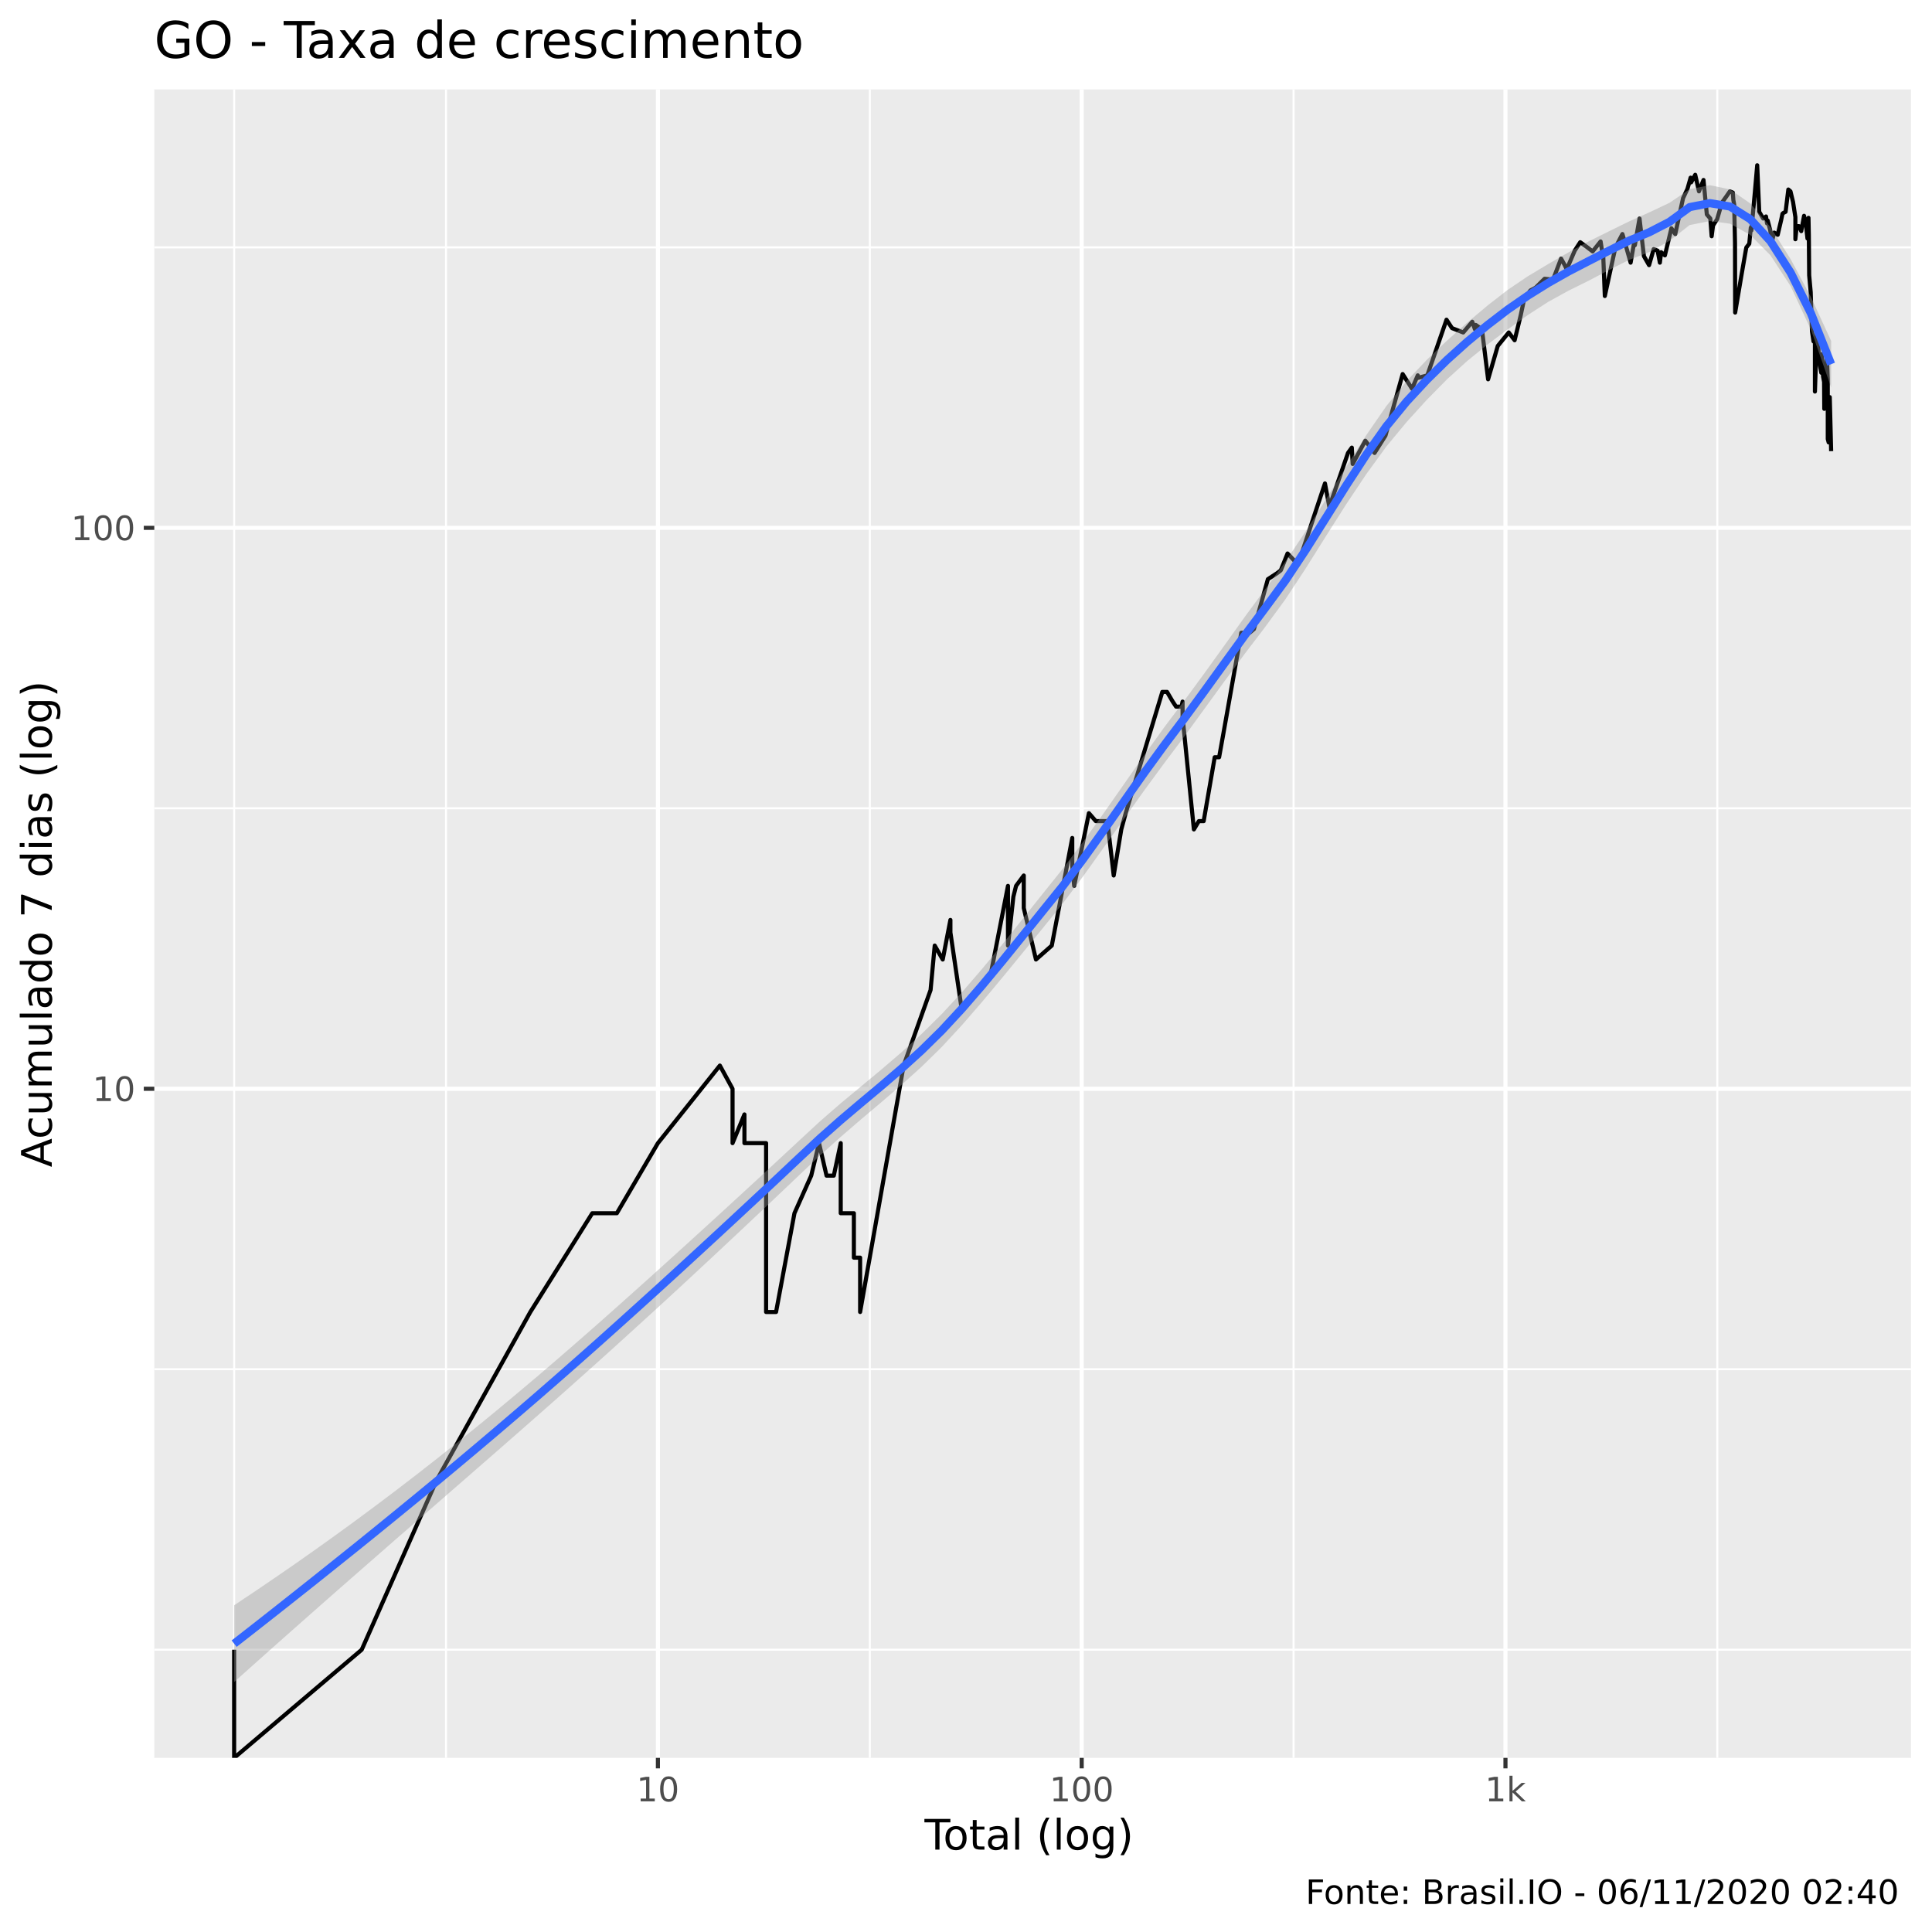
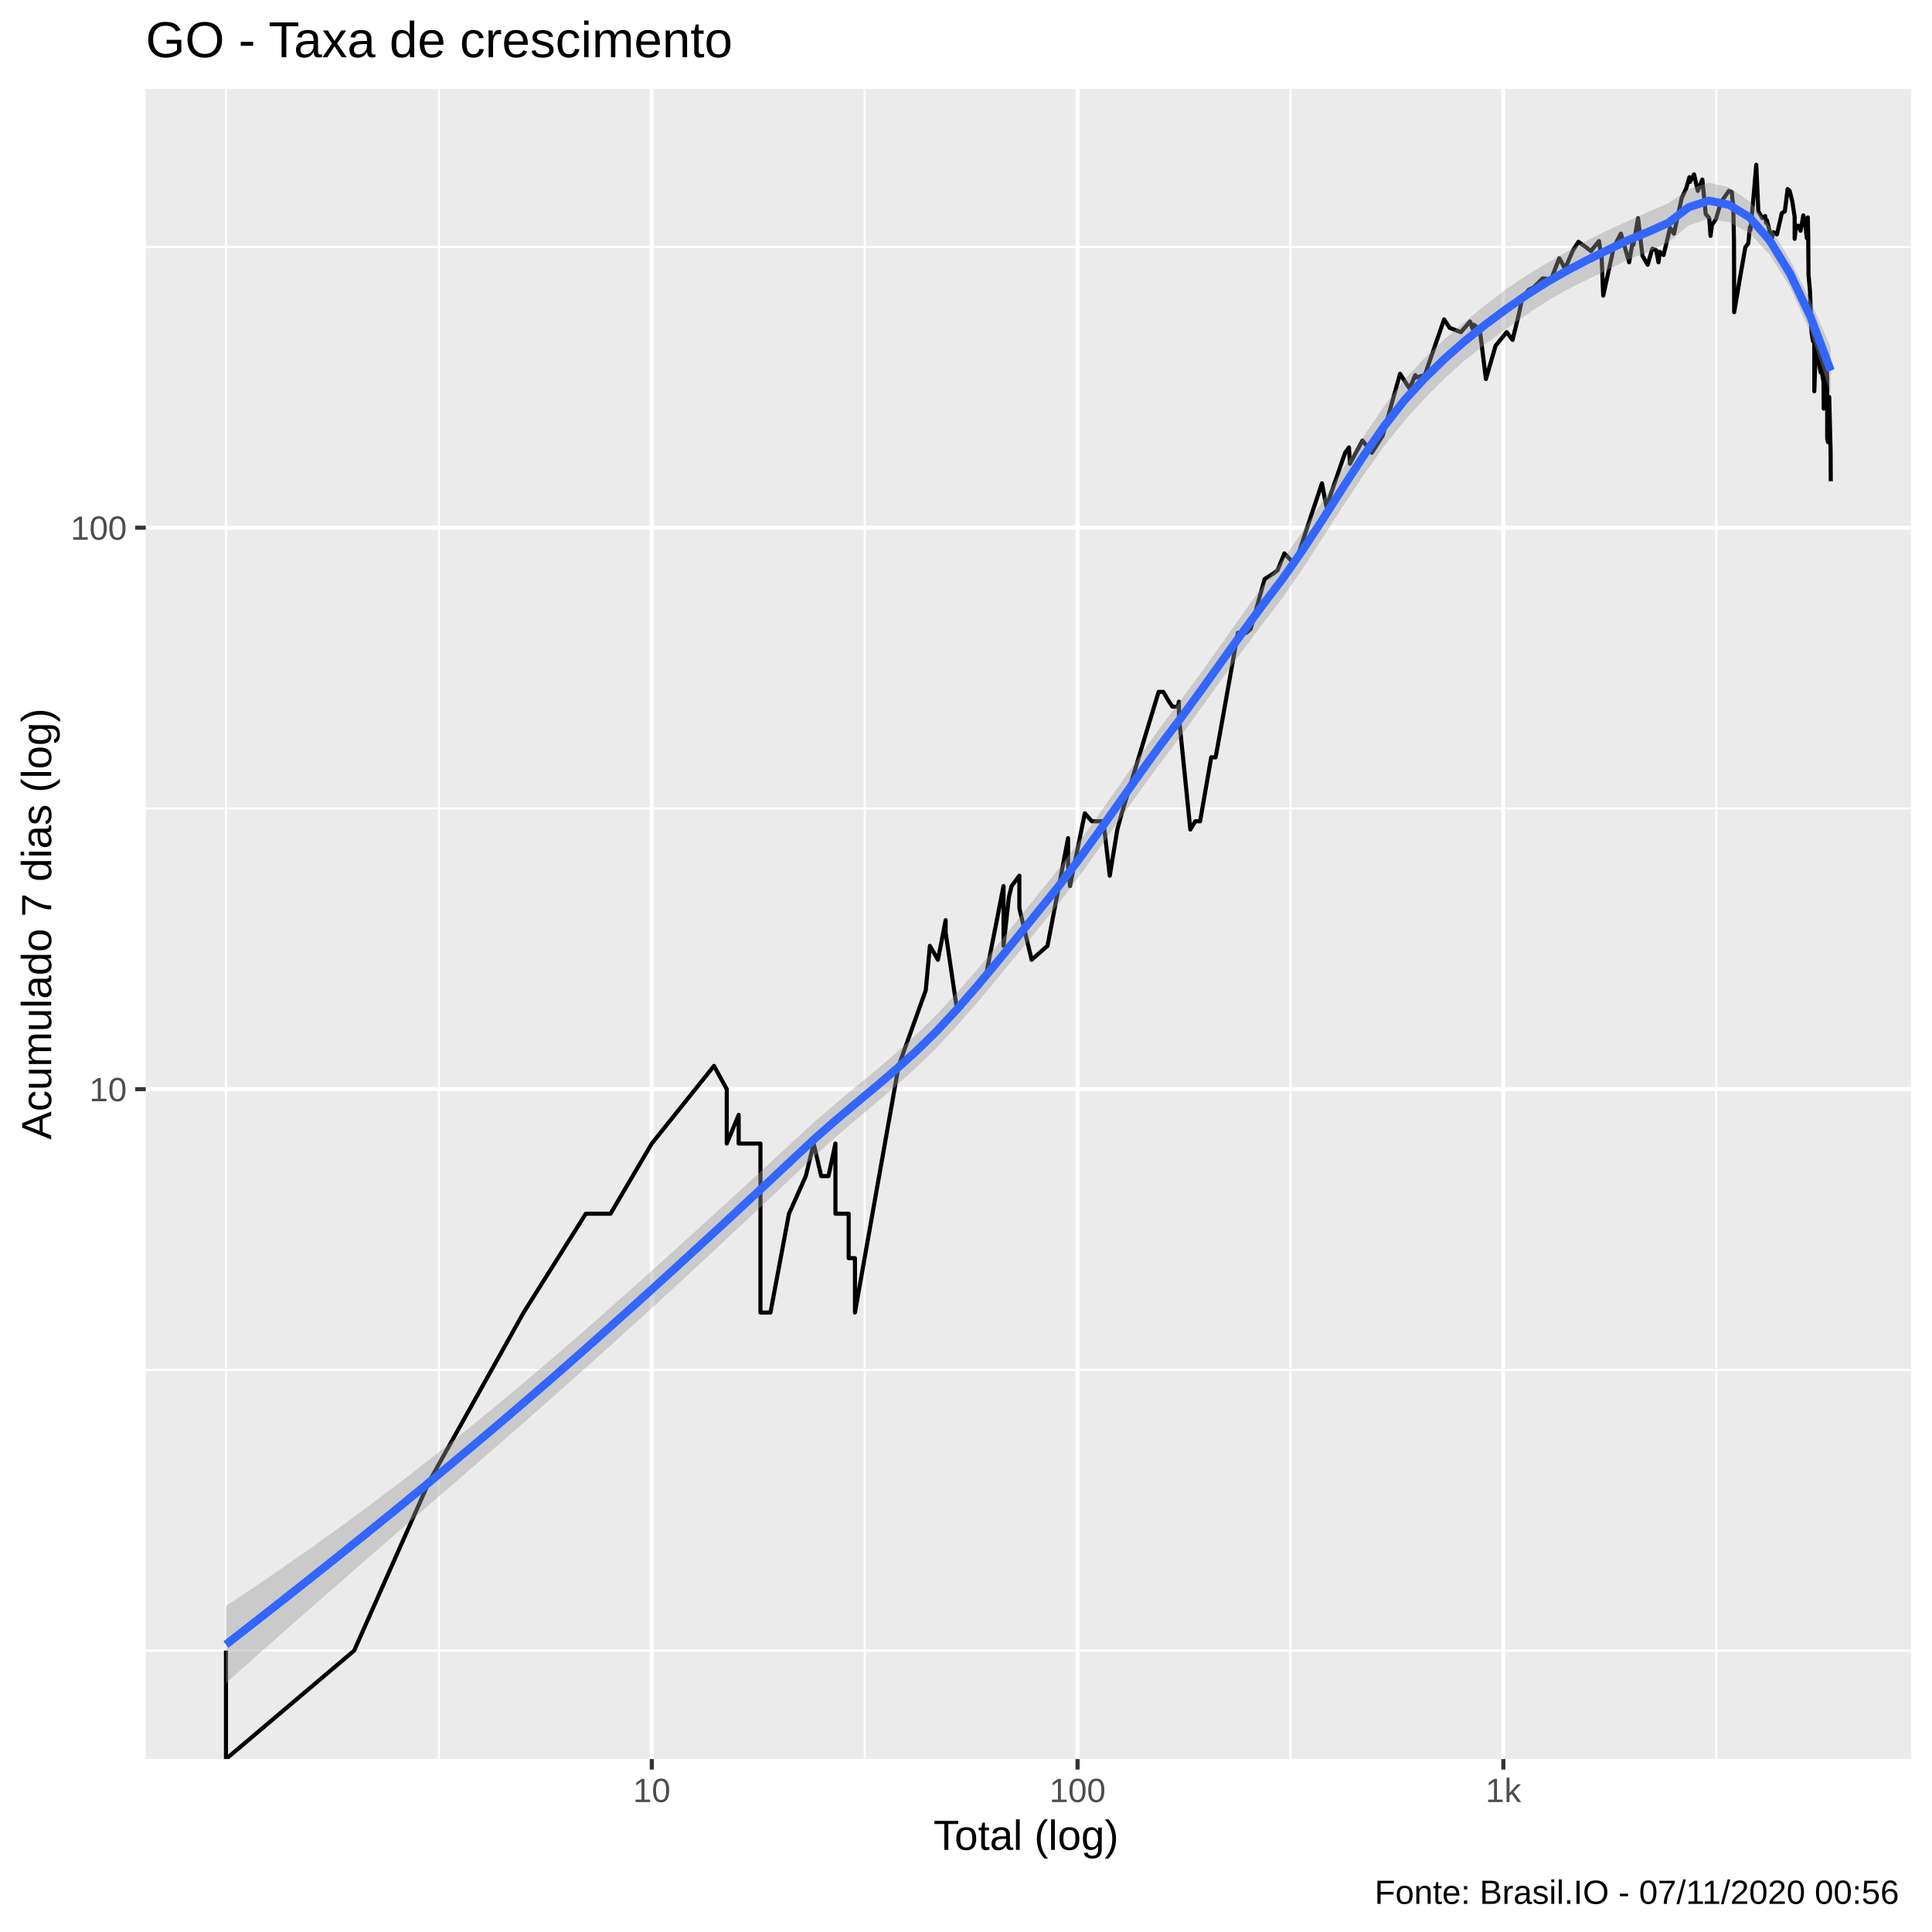
<svg xmlns="http://www.w3.org/2000/svg" viewBox="0 0 504.00 504.00">
  <defs>
    <style type="text/css">
    line, polyline, polygon, path, rect, circle {
      fill: none;
      stroke: #000000;
      stroke-linecap: round;
      stroke-linejoin: round;
      stroke-miterlimit: 10.00;
    }
  </style>
  </defs>
  <rect width="100%" height="100%" style="stroke: none; fill: #FFFFFF;" />
-   <rect x="0" y="0.00" width="504.00" height="504.00" style="stroke-width: 1.07; stroke: #FFFFFF; fill: #FFFFFF;" />
+   <rect x="-0" y="0.00" width="504.00" height="504.00" style="stroke-width: 1.07; stroke: #FFFFFF; fill: #FFFFFF;" />
  <defs>
-     <clipPath id="cpNDAuMjV8NDk4LjUyfDQ1OC41N3wyMy4zMw==">
-       <rect x="40.25" y="23.33" width="458.27" height="435.24" />
+     <clipPath id="cpMzguMDJ8NDk4LjUyfDQ1OC44OHwyMy4xOQ==">
+       <rect x="38.02" y="23.19" width="460.50" height="435.69" />
    </clipPath>
  </defs>
-   <rect x="40.25" y="23.33" width="458.27" height="435.24" style="stroke-width: 1.07; stroke: none; fill: #EBEBEB;" clip-path="url(#cpNDAuMjV8NDk4LjUyfDQ1OC41N3wyMy4zMw==)" />
-   <polyline points="40.25,430.36 498.52,430.36 " style="stroke-width: 0.53; stroke: #FFFFFF; stroke-linecap: butt;" clip-path="url(#cpNDAuMjV8NDk4LjUyfDQ1OC41N3wyMy4zMw==)" />
-   <polyline points="40.25,357.19 498.52,357.19 " style="stroke-width: 0.53; stroke: #FFFFFF; stroke-linecap: butt;" clip-path="url(#cpNDAuMjV8NDk4LjUyfDQ1OC41N3wyMy4zMw==)" />
-   <polyline points="40.25,210.86 498.52,210.86 " style="stroke-width: 0.53; stroke: #FFFFFF; stroke-linecap: butt;" clip-path="url(#cpNDAuMjV8NDk4LjUyfDQ1OC41N3wyMy4zMw==)" />
-   <polyline points="40.25,64.53 498.52,64.53 " style="stroke-width: 0.53; stroke: #FFFFFF; stroke-linecap: butt;" clip-path="url(#cpNDAuMjV8NDk4LjUyfDQ1OC41N3wyMy4zMw==)" />
-   <polyline points="61.08,458.57 61.08,23.33 " style="stroke-width: 0.53; stroke: #FFFFFF; stroke-linecap: butt;" clip-path="url(#cpNDAuMjV8NDk4LjUyfDQ1OC41N3wyMy4zMw==)" />
-   <polyline points="116.36,458.57 116.36,23.33 " style="stroke-width: 0.53; stroke: #FFFFFF; stroke-linecap: butt;" clip-path="url(#cpNDAuMjV8NDk4LjUyfDQ1OC41N3wyMy4zMw==)" />
-   <polyline points="226.91,458.57 226.91,23.33 " style="stroke-width: 0.53; stroke: #FFFFFF; stroke-linecap: butt;" clip-path="url(#cpNDAuMjV8NDk4LjUyfDQ1OC41N3wyMy4zMw==)" />
-   <polyline points="337.45,458.57 337.45,23.33 " style="stroke-width: 0.53; stroke: #FFFFFF; stroke-linecap: butt;" clip-path="url(#cpNDAuMjV8NDk4LjUyfDQ1OC41N3wyMy4zMw==)" />
-   <polyline points="448.00,458.57 448.00,23.33 " style="stroke-width: 0.53; stroke: #FFFFFF; stroke-linecap: butt;" clip-path="url(#cpNDAuMjV8NDk4LjUyfDQ1OC41N3wyMy4zMw==)" />
-   <polyline points="40.25,284.03 498.52,284.03 " style="stroke-width: 1.07; stroke: #FFFFFF; stroke-linecap: butt;" clip-path="url(#cpNDAuMjV8NDk4LjUyfDQ1OC41N3wyMy4zMw==)" />
-   <polyline points="40.25,137.70 498.52,137.70 " style="stroke-width: 1.07; stroke: #FFFFFF; stroke-linecap: butt;" clip-path="url(#cpNDAuMjV8NDk4LjUyfDQ1OC41N3wyMy4zMw==)" />
-   <polyline points="171.63,458.57 171.63,23.33 " style="stroke-width: 1.07; stroke: #FFFFFF; stroke-linecap: butt;" clip-path="url(#cpNDAuMjV8NDk4LjUyfDQ1OC41N3wyMy4zMw==)" />
-   <polyline points="282.18,458.57 282.18,23.33 " style="stroke-width: 1.07; stroke: #FFFFFF; stroke-linecap: butt;" clip-path="url(#cpNDAuMjV8NDk4LjUyfDQ1OC41N3wyMy4zMw==)" />
-   <polyline points="392.73,458.57 392.73,23.33 " style="stroke-width: 1.07; stroke: #FFFFFF; stroke-linecap: butt;" clip-path="url(#cpNDAuMjV8NDk4LjUyfDQ1OC41N3wyMy4zMw==)" />
-   <polyline points="61.08,430.36 61.08,430.36 61.08,430.36 61.08,430.36 61.08,430.36 61.08,430.36 61.08,430.36 61.08,458.57 94.36,430.36 94.36,430.36 113.83,386.31 138.35,342.26 138.35,342.26 154.51,316.49 154.51,316.49 160.92,316.49 171.63,298.21 187.79,277.97 191.10,284.03 191.10,284.03 191.10,298.21 194.20,290.72 194.20,298.21 199.85,298.21 199.85,342.26 202.45,342.26 202.45,342.26 207.25,316.49 211.62,306.69 213.66,298.21 215.62,306.69 215.62,306.69 217.51,306.69 219.32,298.21 219.32,316.49 222.75,316.49 222.75,328.08 224.38,328.08 224.38,328.08 224.38,342.26 235.73,277.97 242.76,258.26 243.84,246.67 245.93,250.31 245.93,250.31 247.93,239.98 247.93,243.24 250.78,262.64 258.45,254.16 262.95,231.10 262.95,246.67 264.36,233.92 265.06,231.10 267.07,228.39 267.07,236.88 270.25,250.31 274.38,246.67 279.72,218.60 279.72,223.30 279.72,225.80 280.22,231.10 284.06,212.13 285.87,214.21 288.89,214.21 290.53,228.39 292.51,216.37 292.51,216.37 293.66,212.13 303.22,180.49 304.44,180.49 305.93,183.03 306.80,184.34 308.22,184.34 308.50,183.03 308.50,187.05 311.45,216.37 312.74,214.21 314.00,214.21 316.88,197.54 318.03,197.54 319.15,191.33 323.81,165.07 325.98,165.07 327.12,164.10 330.75,151.09 333.13,149.54 334.12,148.78 335.88,144.39 338.62,147.28 343.01,134.00 345.64,126.11 346.78,132.22 351.65,118.16 352.65,116.77 352.87,121.03 356.17,114.97 358.58,118.16 361.42,113.65 365.91,97.58 368.36,101.41 369.85,97.92 369.85,98.60 372.34,97.92 377.35,83.40 378.79,85.60 381.71,86.73 384.07,83.94 384.76,85.88 384.98,84.77 386.59,85.88 388.20,98.95 390.72,90.25 393.58,86.73 395.12,88.76 396.69,82.33 397.56,78.21 399.23,75.77 400.59,75.05 402.94,72.72 405.14,72.95 407.24,67.46 408.19,69.17 408.71,70.26 410.80,65.39 412.23,63.19 413.89,64.38 415.47,65.59 417.55,62.99 417.95,65.59 418.23,66.62 418.65,77.22 421.40,64.58 423.24,61.06 424.15,64.18 425.38,68.52 426.41,62.60 426.48,63.98 427.70,57.01 428.85,66.83 430.19,69.17 431.40,64.98 432.42,65.39 433.01,68.52 433.34,65.80 434.32,66.62 436.02,59.56 437.02,61.06 439.06,51.70 440.20,49.28 441.03,46.35 441.17,47.57 442.23,45.60 443.21,49.92 444.39,46.95 445.26,55.94 446.17,57.01 446.52,61.63 446.88,58.82 447.95,57.18 449.20,52.86 450.38,51.21 451.27,49.92 452.04,50.24 452.18,52.19 452.40,53.36 452.61,63.38 452.65,81.54 454.29,71.81 455.55,64.58 456.33,63.58 456.73,59.37 456.88,60.12 457.78,50.24 458.40,43.11 458.93,55.25 459.96,57.01 460.70,56.47 460.96,58.27 461.14,57.54 461.81,60.12 462.19,63.19 462.83,60.68 463.75,61.25 464.66,57.36 464.99,55.77 465.17,55.59 465.81,55.25 466.52,49.44 467.08,49.92 467.75,52.69 468.36,56.65 468.36,62.41 468.70,59.00 469.29,59.00 469.89,60.30 470.62,56.30 471.12,58.63 471.51,62.21 471.78,56.83 471.87,61.44 471.96,71.81 472.36,76.25 472.69,86.45 473.09,89.05 473.46,89.35 473.46,98.60 473.46,102.14 473.98,86.73 474.27,89.35 474.49,93.02 474.81,95.58 475.12,97.24 475.15,95.91 475.25,92.39 475.59,98.26 475.85,99.64 475.90,106.65 476.56,92.08 476.73,96.91 476.75,97.58 476.81,98.95 476.81,114.53 477.04,115.41 477.33,103.60 477.69,117.69 " style="stroke-width: 1.07; stroke-linecap: butt;" clip-path="url(#cpNDAuMjV8NDk4LjUyfDQ1OC41N3wyMy4zMw==)" />
-   <polygon points="61.08,418.77 66.36,415.24 71.63,411.66 76.91,408.02 82.18,404.31 87.45,400.54 92.73,396.70 98.00,392.79 103.27,388.82 108.55,384.77 113.82,380.65 119.09,376.47 124.37,372.21 129.64,367.89 134.91,363.49 140.19,359.04 145.46,354.52 150.73,349.94 156.01,345.31 161.28,340.63 166.55,335.92 171.83,331.17 177.10,326.40 182.37,321.61 187.65,316.79 192.92,311.95 198.20,307.09 203.47,302.20 208.74,297.30 214.02,292.42 219.29,287.84 224.56,283.46 229.84,279.08 235.11,274.56 240.38,269.76 245.66,264.55 250.93,258.86 256.20,252.76 261.48,246.35 266.75,239.76 272.02,233.14 277.30,226.56 282.57,219.58 287.84,212.24 293.12,204.70 298.39,197.14 303.67,189.79 308.94,182.78 314.21,175.61 319.49,168.26 324.76,160.87 330.03,153.71 335.31,146.53 340.58,138.66 345.85,130.33 351.13,121.84 356.40,113.55 361.67,105.91 366.95,99.41 372.22,93.86 377.49,88.84 382.77,84.15 388.04,79.71 393.31,75.62 398.59,72.05 403.86,68.89 409.13,65.86 414.41,62.97 419.68,60.37 424.96,57.77 430.23,55.41 435.50,52.92 440.78,49.35 446.05,48.31 451.32,49.41 456.60,53.08 461.87,59.26 467.14,67.64 472.42,77.50 477.69,88.94 477.69,101.07 472.42,86.01 467.14,74.68 461.87,66.61 456.60,61.30 451.32,58.36 446.05,57.66 440.78,58.71 435.50,62.84 430.23,65.77 424.96,67.80 419.68,70.47 414.41,73.24 409.13,75.85 403.86,78.76 398.59,82.16 393.31,85.93 388.04,89.88 382.77,94.15 377.49,98.94 372.22,104.29 366.95,110.09 361.67,116.47 356.40,123.72 351.13,131.63 345.85,139.95 340.58,148.34 335.31,156.36 330.03,163.58 324.76,170.50 319.49,177.63 314.21,184.90 308.94,192.14 303.67,199.15 298.39,206.35 293.12,213.75 287.84,221.22 282.57,228.58 277.30,235.61 272.02,242.14 266.75,248.60 261.48,255.03 256.20,261.35 250.93,267.44 245.66,273.14 240.38,278.31 235.11,283.07 229.84,287.60 224.56,292.06 219.29,296.60 214.02,301.33 208.74,306.32 203.47,311.33 198.20,316.32 192.92,321.29 187.65,326.23 182.37,331.15 177.10,336.04 171.83,340.89 166.55,345.71 161.28,350.50 156.01,355.26 150.73,359.98 145.46,364.67 140.19,369.32 134.91,373.96 129.64,378.57 124.37,383.17 119.09,387.77 113.82,392.36 108.55,396.95 103.27,401.54 98.00,406.15 92.73,410.76 87.45,415.39 82.18,420.03 76.91,424.69 71.63,429.37 66.36,434.07 61.08,438.79 " style="stroke-width: 0.00; stroke: none; fill: #999999; fill-opacity: 0.40;" clip-path="url(#cpNDAuMjV8NDk4LjUyfDQ1OC41N3wyMy4zMw==)" />
-   <polyline points="61.08,418.77 66.36,415.24 71.63,411.66 76.91,408.02 82.18,404.31 87.45,400.54 92.73,396.70 98.00,392.79 103.27,388.82 108.55,384.77 113.82,380.65 119.09,376.47 124.37,372.21 129.64,367.89 134.91,363.49 140.19,359.04 145.46,354.52 150.73,349.94 156.01,345.31 161.28,340.63 166.55,335.92 171.83,331.17 177.10,326.40 182.37,321.61 187.65,316.79 192.92,311.95 198.20,307.09 203.47,302.20 208.74,297.30 214.02,292.42 219.29,287.84 224.56,283.46 229.84,279.08 235.11,274.56 240.38,269.76 245.66,264.55 250.93,258.86 256.20,252.76 261.48,246.35 266.75,239.76 272.02,233.14 277.30,226.56 282.57,219.58 287.84,212.24 293.12,204.70 298.39,197.14 303.67,189.79 308.94,182.78 314.21,175.61 319.49,168.26 324.76,160.87 330.03,153.71 335.31,146.53 340.58,138.66 345.85,130.33 351.13,121.84 356.40,113.55 361.67,105.91 366.95,99.41 372.22,93.86 377.49,88.84 382.77,84.15 388.04,79.71 393.31,75.62 398.59,72.05 403.86,68.89 409.13,65.86 414.41,62.97 419.68,60.37 424.96,57.77 430.23,55.41 435.50,52.92 440.78,49.35 446.05,48.31 451.32,49.41 456.60,53.08 461.87,59.26 467.14,67.64 472.42,77.50 477.69,88.94 " style="stroke-width: 2.13; stroke: none;" clip-path="url(#cpNDAuMjV8NDk4LjUyfDQ1OC41N3wyMy4zMw==)" />
-   <polyline points="477.69,101.07 472.42,86.01 467.14,74.68 461.87,66.61 456.60,61.30 451.32,58.36 446.05,57.66 440.78,58.71 435.50,62.84 430.23,65.77 424.96,67.80 419.68,70.47 414.41,73.24 409.13,75.85 403.86,78.76 398.59,82.16 393.31,85.93 388.04,89.88 382.77,94.15 377.49,98.94 372.22,104.29 366.95,110.09 361.67,116.47 356.40,123.72 351.13,131.63 345.85,139.95 340.58,148.34 335.31,156.36 330.03,163.58 324.76,170.50 319.49,177.63 314.21,184.90 308.94,192.14 303.67,199.15 298.39,206.35 293.12,213.75 287.84,221.22 282.57,228.58 277.30,235.61 272.02,242.14 266.75,248.60 261.48,255.03 256.20,261.35 250.93,267.44 245.66,273.14 240.38,278.31 235.11,283.07 229.84,287.60 224.56,292.06 219.29,296.60 214.02,301.33 208.74,306.32 203.47,311.33 198.20,316.32 192.92,321.29 187.65,326.23 182.37,331.15 177.10,336.04 171.83,340.89 166.55,345.71 161.28,350.50 156.01,355.26 150.73,359.98 145.46,364.67 140.19,369.32 134.91,373.96 129.64,378.57 124.37,383.17 119.09,387.77 113.82,392.36 108.55,396.95 103.27,401.54 98.00,406.15 92.73,410.76 87.45,415.39 82.18,420.03 76.91,424.69 71.63,429.37 66.36,434.07 61.08,438.79 " style="stroke-width: 2.13; stroke: none;" clip-path="url(#cpNDAuMjV8NDk4LjUyfDQ1OC41N3wyMy4zMw==)" />
-   <polyline points="61.08,428.78 66.36,424.66 71.63,420.52 76.91,416.35 82.18,412.17 87.45,407.96 92.73,403.73 98.00,399.47 103.27,395.18 108.55,390.86 113.82,386.51 119.09,382.12 124.37,377.69 129.64,373.23 134.91,368.73 140.19,364.18 145.46,359.59 150.73,354.96 156.01,350.28 161.28,345.56 166.55,340.81 171.83,336.03 177.10,331.22 182.37,326.38 187.65,321.51 192.92,316.62 198.20,311.70 203.47,306.77 208.74,301.81 214.02,296.88 219.29,292.22 224.56,287.76 229.84,283.34 235.11,278.82 240.38,274.03 245.66,268.84 250.93,263.15 256.20,257.06 261.48,250.69 266.75,244.18 272.02,237.64 277.30,231.09 282.57,224.08 287.84,216.73 293.12,209.22 298.39,201.74 303.67,194.47 308.94,187.46 314.21,180.26 319.49,172.95 324.76,165.69 330.03,158.64 335.31,151.45 340.58,143.50 345.85,135.14 351.13,126.73 356.40,118.63 361.67,111.19 366.95,104.75 372.22,99.07 377.49,93.89 382.77,89.15 388.04,84.80 393.31,80.77 398.59,77.11 403.86,73.83 409.13,70.85 414.41,68.11 419.68,65.42 424.96,62.79 430.23,60.59 435.50,57.88 440.78,54.03 446.05,52.99 451.32,53.88 456.60,57.19 461.87,62.93 467.14,71.16 472.42,81.75 477.69,95.00 " style="stroke-width: 2.13; stroke: #3366FF; stroke-linecap: butt;" clip-path="url(#cpNDAuMjV8NDk4LjUyfDQ1OC41N3wyMy4zMw==)" />
+   <rect x="38.02" y="23.19" width="460.50" height="435.69" style="stroke-width: 1.07; stroke: none; fill: #EBEBEB;" clip-path="url(#cpMzguMDJ8NDk4LjUyfDQ1OC44OHwyMy4xOQ==)" />
+   <polyline points="38.02,430.59 498.52,430.59 " style="stroke-width: 0.53; stroke: #FFFFFF; stroke-linecap: butt;" clip-path="url(#cpMzguMDJ8NDk4LjUyfDQ1OC44OHwyMy4xOQ==)" />
+   <polyline points="38.02,357.36 498.52,357.36 " style="stroke-width: 0.53; stroke: #FFFFFF; stroke-linecap: butt;" clip-path="url(#cpMzguMDJ8NDk4LjUyfDQ1OC44OHwyMy4xOQ==)" />
+   <polyline points="38.02,210.90 498.52,210.90 " style="stroke-width: 0.53; stroke: #FFFFFF; stroke-linecap: butt;" clip-path="url(#cpMzguMDJ8NDk4LjUyfDQ1OC44OHwyMy4xOQ==)" />
+   <polyline points="38.02,64.43 498.52,64.43 " style="stroke-width: 0.53; stroke: #FFFFFF; stroke-linecap: butt;" clip-path="url(#cpMzguMDJ8NDk4LjUyfDQ1OC44OHwyMy4xOQ==)" />
+   <polyline points="58.95,458.88 58.95,23.19 " style="stroke-width: 0.53; stroke: #FFFFFF; stroke-linecap: butt;" clip-path="url(#cpMzguMDJ8NDk4LjUyfDQ1OC44OHwyMy4xOQ==)" />
+   <polyline points="114.49,458.88 114.49,23.19 " style="stroke-width: 0.53; stroke: #FFFFFF; stroke-linecap: butt;" clip-path="url(#cpMzguMDJ8NDk4LjUyfDQ1OC44OHwyMy4xOQ==)" />
+   <polyline points="225.57,458.88 225.57,23.19 " style="stroke-width: 0.53; stroke: #FFFFFF; stroke-linecap: butt;" clip-path="url(#cpMzguMDJ8NDk4LjUyfDQ1OC44OHwyMy4xOQ==)" />
+   <polyline points="336.64,458.88 336.64,23.19 " style="stroke-width: 0.53; stroke: #FFFFFF; stroke-linecap: butt;" clip-path="url(#cpMzguMDJ8NDk4LjUyfDQ1OC44OHwyMy4xOQ==)" />
+   <polyline points="447.72,458.88 447.72,23.19 " style="stroke-width: 0.53; stroke: #FFFFFF; stroke-linecap: butt;" clip-path="url(#cpMzguMDJ8NDk4LjUyfDQ1OC44OHwyMy4xOQ==)" />
+   <polyline points="38.02,284.13 498.52,284.13 " style="stroke-width: 1.07; stroke: #FFFFFF; stroke-linecap: butt;" clip-path="url(#cpMzguMDJ8NDk4LjUyfDQ1OC44OHwyMy4xOQ==)" />
+   <polyline points="38.02,137.66 498.52,137.66 " style="stroke-width: 1.07; stroke: #FFFFFF; stroke-linecap: butt;" clip-path="url(#cpMzguMDJ8NDk4LjUyfDQ1OC44OHwyMy4xOQ==)" />
+   <polyline points="170.03,458.88 170.03,23.19 " style="stroke-width: 1.07; stroke: #FFFFFF; stroke-linecap: butt;" clip-path="url(#cpMzguMDJ8NDk4LjUyfDQ1OC44OHwyMy4xOQ==)" />
+   <polyline points="281.10,458.88 281.10,23.19 " style="stroke-width: 1.07; stroke: #FFFFFF; stroke-linecap: butt;" clip-path="url(#cpMzguMDJ8NDk4LjUyfDQ1OC44OHwyMy4xOQ==)" />
+   <polyline points="392.18,458.88 392.18,23.19 " style="stroke-width: 1.07; stroke: #FFFFFF; stroke-linecap: butt;" clip-path="url(#cpMzguMDJ8NDk4LjUyfDQ1OC44OHwyMy4xOQ==)" />
+   <polyline points="58.95,430.59 58.95,430.59 58.95,430.59 58.95,430.59 58.95,430.59 58.95,430.59 58.95,430.59 58.95,458.88 92.39,430.59 92.39,430.59 111.95,386.50 136.59,342.41 136.59,342.41 152.82,316.62 152.82,316.62 159.26,316.62 170.03,298.32 186.26,278.06 189.59,284.13 189.59,284.13 189.59,298.32 192.70,290.83 192.70,298.32 198.38,298.32 198.38,342.41 200.99,342.41 200.99,342.41 205.82,316.62 210.21,306.81 212.26,298.32 214.23,306.81 214.23,306.81 216.12,306.81 217.94,298.32 217.94,316.62 221.39,316.62 221.39,328.22 223.03,328.22 223.03,328.22 223.03,342.41 234.43,278.06 241.50,258.34 242.58,246.74 244.68,250.38 244.68,250.38 246.69,240.04 246.69,243.30 249.56,262.73 257.26,254.23 261.79,231.15 261.79,246.74 263.20,233.98 263.90,231.15 265.92,228.44 265.92,236.93 269.12,250.38 273.26,246.74 278.63,218.64 278.63,223.35 278.63,225.84 279.13,231.15 283.00,212.16 284.82,214.25 287.85,214.25 289.50,228.44 291.48,216.40 291.48,216.40 292.63,212.16 302.25,180.49 303.47,180.49 304.97,183.04 305.84,184.35 307.27,184.35 307.55,183.04 307.55,187.06 310.52,216.40 311.81,214.25 313.07,214.25 315.97,197.56 317.12,197.56 318.25,191.35 322.93,165.07 325.11,165.07 326.26,164.09 329.90,151.07 332.30,149.52 333.29,148.75 335.06,144.37 337.81,147.26 342.22,133.96 344.86,126.07 346.01,132.18 350.90,118.11 351.91,116.72 352.14,120.98 355.45,114.91 357.87,118.11 360.73,113.59 365.23,97.51 367.70,101.35 369.20,97.85 369.20,98.53 371.69,97.85 376.73,83.32 378.17,85.52 381.11,86.65 383.48,83.86 384.17,85.80 384.40,84.68 386.01,85.80 387.63,98.88 390.16,90.17 393.04,86.65 394.58,88.68 396.16,82.24 397.04,78.12 398.71,75.67 400.08,74.96 402.44,72.63 404.65,72.86 406.76,67.36 407.72,69.07 408.24,70.16 410.34,65.29 411.77,63.08 413.44,64.28 415.03,65.49 417.12,62.89 417.52,65.49 417.80,66.52 418.23,77.13 420.99,64.48 422.84,60.95 423.75,64.08 424.99,68.42 426.02,62.50 426.10,63.88 427.32,56.90 428.47,66.73 429.82,69.07 431.04,64.88 432.06,65.29 432.65,68.42 432.98,65.70 433.97,66.52 435.68,59.45 436.69,60.95 438.73,51.59 439.88,49.17 440.71,46.23 440.86,47.45 441.92,45.48 442.90,49.80 444.09,46.84 444.97,55.83 445.88,56.90 446.23,61.53 446.59,58.71 447.67,57.08 448.92,52.75 450.11,51.10 451.00,49.80 451.78,50.12 451.92,52.08 452.14,53.25 452.35,63.28 452.39,81.45 454.04,71.72 455.31,64.48 456.08,63.48 456.49,59.26 456.64,60.01 457.55,50.12 458.16,42.99 458.70,55.14 459.74,56.90 460.48,56.36 460.74,58.16 460.92,57.44 461.59,60.01 461.98,63.08 462.62,60.57 463.54,61.15 464.46,57.26 464.79,55.66 464.97,55.48 465.61,55.14 466.33,49.33 466.88,49.80 467.56,52.58 468.17,56.54 468.17,62.30 468.52,58.89 469.11,58.89 469.71,60.20 470.44,56.19 470.94,58.53 471.34,62.11 471.61,56.72 471.70,61.34 471.79,71.72 472.19,76.16 472.53,86.37 472.93,88.97 473.30,89.27 473.30,98.53 473.30,102.07 473.82,86.65 474.12,89.27 474.34,92.94 474.65,95.51 474.96,97.17 475.00,95.84 475.09,92.31 475.44,98.19 475.70,99.57 475.75,106.59 476.41,92.00 476.58,96.84 476.60,97.51 476.66,98.88 476.66,114.47 476.89,115.36 477.18,103.54 477.55,117.64 477.59,125.54 " style="stroke-width: 1.07; stroke-linecap: butt;" clip-path="url(#cpMzguMDJ8NDk4LjUyfDQ1OC44OHwyMy4xOQ==)" />
+   <polygon points="58.95,418.95 64.25,415.42 69.55,411.84 74.85,408.19 80.15,404.49 85.45,400.71 90.75,396.87 96.05,392.96 101.35,388.98 106.65,384.93 111.95,380.81 117.24,376.62 122.54,372.36 127.84,368.03 133.14,363.64 138.44,359.18 143.74,354.66 149.04,350.07 154.34,345.43 159.64,340.75 164.94,336.03 170.24,331.29 175.54,326.51 180.83,321.71 186.13,316.89 191.43,312.04 196.73,307.17 202.03,302.29 207.33,297.38 212.63,292.50 217.93,287.92 223.23,283.53 228.53,279.15 233.83,274.62 239.13,269.81 244.43,264.59 249.72,258.90 255.02,252.79 260.32,246.38 265.62,239.77 270.92,233.15 276.22,226.57 281.52,219.58 286.82,212.24 292.12,204.69 297.42,197.10 302.72,189.70 308.02,182.66 313.31,175.47 318.61,168.04 323.91,160.53 329.21,153.17 334.51,146.16 339.81,138.63 345.11,130.56 350.41,122.20 355.71,113.89 361.01,106.04 366.31,99.12 371.61,93.39 376.90,88.42 382.20,83.87 387.50,79.58 392.80,75.54 398.10,71.91 403.40,68.72 408.70,65.67 414.00,62.74 419.30,60.12 424.60,57.67 429.90,55.31 435.20,53.07 440.49,49.35 445.79,47.63 451.09,48.90 456.39,52.50 461.69,59.03 466.99,67.88 472.29,78.41 477.59,90.67 477.59,102.71 472.29,86.83 466.99,74.93 461.69,66.48 456.39,60.86 451.09,57.97 445.79,57.07 440.49,58.79 435.20,63.24 429.90,65.71 424.60,67.76 419.30,70.42 414.00,72.99 408.70,75.62 403.40,78.66 398.10,82.16 392.80,85.90 387.50,89.74 382.20,93.93 376.90,98.68 371.61,104.01 366.31,109.84 361.01,116.49 355.71,123.93 350.41,131.93 345.11,140.21 339.81,148.40 334.51,156.05 329.21,162.97 323.91,170.04 318.61,177.35 313.31,184.76 308.02,192.05 302.72,199.06 297.42,206.31 292.12,213.74 286.82,221.24 281.52,228.62 276.22,235.66 270.92,242.20 265.62,248.66 260.32,255.10 255.02,261.43 249.72,267.52 244.43,273.23 239.13,278.41 233.83,283.18 228.53,287.71 223.23,292.17 217.93,296.71 212.63,301.45 207.33,306.45 202.03,311.46 196.73,316.46 191.43,321.43 186.13,326.38 180.83,331.30 175.54,336.19 170.24,341.05 164.94,345.88 159.64,350.68 154.34,355.44 149.04,360.16 143.74,364.86 138.44,369.52 133.14,374.16 127.84,378.78 122.54,383.38 117.24,387.98 111.95,392.58 106.65,397.18 101.35,401.78 96.05,406.39 90.75,411.01 85.45,415.64 80.15,420.29 74.85,424.96 69.55,429.64 64.25,434.35 58.95,439.07 " style="stroke-width: 0.00; stroke: none; fill: #999999; fill-opacity: 0.40;" clip-path="url(#cpMzguMDJ8NDk4LjUyfDQ1OC44OHwyMy4xOQ==)" />
+   <polyline points="58.95,418.95 64.25,415.42 69.55,411.84 74.85,408.19 80.15,404.49 85.45,400.71 90.75,396.87 96.05,392.96 101.35,388.98 106.65,384.93 111.95,380.81 117.24,376.62 122.54,372.36 127.84,368.03 133.14,363.64 138.44,359.18 143.74,354.66 149.04,350.07 154.34,345.43 159.64,340.75 164.94,336.03 170.24,331.29 175.54,326.51 180.83,321.71 186.13,316.89 191.43,312.04 196.73,307.17 202.03,302.29 207.33,297.38 212.63,292.50 217.93,287.92 223.23,283.53 228.53,279.15 233.83,274.62 239.13,269.81 244.43,264.59 249.72,258.90 255.02,252.79 260.32,246.38 265.62,239.77 270.92,233.15 276.22,226.57 281.52,219.58 286.82,212.24 292.12,204.69 297.42,197.10 302.72,189.70 308.02,182.66 313.31,175.47 318.61,168.04 323.91,160.53 329.21,153.17 334.51,146.16 339.81,138.63 345.11,130.56 350.41,122.20 355.71,113.89 361.01,106.04 366.31,99.12 371.61,93.39 376.90,88.42 382.20,83.87 387.50,79.58 392.80,75.54 398.10,71.91 403.40,68.72 408.70,65.67 414.00,62.74 419.30,60.12 424.60,57.67 429.90,55.31 435.20,53.07 440.49,49.35 445.79,47.63 451.09,48.90 456.39,52.50 461.69,59.03 466.99,67.88 472.29,78.41 477.59,90.67 " style="stroke-width: 2.13; stroke: none;" clip-path="url(#cpMzguMDJ8NDk4LjUyfDQ1OC44OHwyMy4xOQ==)" />
+   <polyline points="477.59,102.71 472.29,86.83 466.99,74.93 461.69,66.48 456.39,60.86 451.09,57.97 445.79,57.07 440.49,58.79 435.20,63.24 429.90,65.71 424.60,67.76 419.30,70.42 414.00,72.99 408.70,75.62 403.40,78.66 398.10,82.16 392.80,85.90 387.50,89.74 382.20,93.93 376.90,98.68 371.61,104.01 366.31,109.84 361.01,116.49 355.71,123.93 350.41,131.93 345.11,140.21 339.81,148.40 334.51,156.05 329.21,162.97 323.91,170.04 318.61,177.35 313.31,184.76 308.02,192.05 302.72,199.06 297.42,206.31 292.12,213.74 286.82,221.24 281.52,228.62 276.22,235.66 270.92,242.20 265.62,248.66 260.32,255.10 255.02,261.43 249.72,267.52 244.43,273.23 239.13,278.41 233.83,283.18 228.53,287.71 223.23,292.17 217.93,296.71 212.63,301.45 207.33,306.45 202.03,311.46 196.73,316.46 191.43,321.43 186.13,326.38 180.83,331.30 175.54,336.19 170.24,341.05 164.94,345.88 159.64,350.68 154.34,355.44 149.04,360.16 143.74,364.86 138.44,369.52 133.14,374.16 127.84,378.78 122.54,383.38 117.24,387.98 111.95,392.58 106.65,397.18 101.35,401.78 96.05,406.39 90.75,411.01 85.45,415.64 80.15,420.29 74.85,424.96 69.55,429.64 64.25,434.35 58.95,439.07 " style="stroke-width: 2.13; stroke: none;" clip-path="url(#cpMzguMDJ8NDk4LjUyfDQ1OC44OHwyMy4xOQ==)" />
+   <polyline points="58.95,429.01 64.25,424.89 69.55,420.74 74.85,416.58 80.15,412.39 85.45,408.18 90.75,403.94 96.05,399.67 101.35,395.38 106.65,391.05 111.95,386.70 117.24,382.30 122.54,377.87 127.84,373.41 133.14,368.90 138.44,364.35 143.74,359.76 149.04,355.12 154.34,350.43 159.64,345.71 164.94,340.96 170.24,336.17 175.54,331.35 180.83,326.51 186.13,321.64 191.43,316.74 196.73,311.82 202.03,306.88 207.33,301.91 212.63,296.97 217.93,292.31 223.23,287.85 228.53,283.43 233.83,278.90 239.13,274.11 244.43,268.91 249.72,263.21 255.02,257.11 260.32,250.74 265.62,244.22 270.92,237.67 276.22,231.11 281.52,224.10 286.82,216.74 292.12,209.22 297.42,201.70 302.72,194.38 308.02,187.35 313.31,180.11 318.61,172.70 323.91,165.29 329.21,158.07 334.51,151.10 339.81,143.51 345.11,135.39 350.41,127.07 355.71,118.91 361.01,111.27 366.31,104.48 371.61,98.70 376.90,93.55 382.20,88.90 387.50,84.66 392.80,80.72 398.10,77.04 403.40,73.69 408.70,70.65 414.00,67.87 419.30,65.27 424.60,62.71 429.90,60.51 435.20,58.15 440.49,54.07 445.79,52.35 451.09,53.44 456.39,56.68 461.69,62.76 466.99,71.41 472.29,82.62 477.59,96.69 " style="stroke-width: 2.13; stroke: #3366FF; stroke-linecap: butt;" clip-path="url(#cpMzguMDJ8NDk4LjUyfDQ1OC44OHwyMy4xOQ==)" />
  <defs>
    <clipPath id="cpMC4wMHw1MDQuMDB8NTA0LjAwfDAuMDA=">
      <rect x="0.00" y="0.00" width="504.00" height="504.00" />
    </clipPath>
  </defs>
  <g clip-path="url(#cpMC4wMHw1MDQuMDB8NTA0LjAwfDAuMDA=)">
-     <text x="24.13" y="287.23" style="font-size: 8.80px; fill: #4D4D4D; font-family: DejaVu Sans;" textLength="11.20px" lengthAdjust="spacingAndGlyphs">10</text>
+     <text x="23.30" y="287.28" style="font-size: 8.80px; fill: #4D4D4D; font-family: Arial;" textLength="9.79px" lengthAdjust="spacingAndGlyphs">10</text>
  </g>
  <g clip-path="url(#cpMC4wMHw1MDQuMDB8NTA0LjAwfDAuMDA=)">
-     <text x="18.53" y="140.91" style="font-size: 8.80px; fill: #4D4D4D; font-family: DejaVu Sans;" textLength="16.80px" lengthAdjust="spacingAndGlyphs">100</text>
+     <text x="18.41" y="140.81" style="font-size: 8.80px; fill: #4D4D4D; font-family: Arial;" textLength="14.68px" lengthAdjust="spacingAndGlyphs">100</text>
  </g>
-   <polyline points="37.51,284.03 40.25,284.03 " style="stroke-width: 1.07; stroke: #333333; stroke-linecap: butt;" clip-path="url(#cpMC4wMHw1MDQuMDB8NTA0LjAwfDAuMDA=)" />
-   <polyline points="37.51,137.70 40.25,137.70 " style="stroke-width: 1.07; stroke: #333333; stroke-linecap: butt;" clip-path="url(#cpMC4wMHw1MDQuMDB8NTA0LjAwfDAuMDA=)" />
-   <polyline points="171.63,461.31 171.63,458.57 " style="stroke-width: 1.07; stroke: #333333; stroke-linecap: butt;" clip-path="url(#cpMC4wMHw1MDQuMDB8NTA0LjAwfDAuMDA=)" />
-   <polyline points="282.18,461.31 282.18,458.57 " style="stroke-width: 1.07; stroke: #333333; stroke-linecap: butt;" clip-path="url(#cpMC4wMHw1MDQuMDB8NTA0LjAwfDAuMDA=)" />
-   <polyline points="392.73,461.31 392.73,458.57 " style="stroke-width: 1.07; stroke: #333333; stroke-linecap: butt;" clip-path="url(#cpMC4wMHw1MDQuMDB8NTA0LjAwfDAuMDA=)" />
+   <polyline points="35.28,284.13 38.02,284.13 " style="stroke-width: 1.07; stroke: #333333; stroke-linecap: butt;" clip-path="url(#cpMC4wMHw1MDQuMDB8NTA0LjAwfDAuMDA=)" />
+   <polyline points="35.28,137.66 38.02,137.66 " style="stroke-width: 1.07; stroke: #333333; stroke-linecap: butt;" clip-path="url(#cpMC4wMHw1MDQuMDB8NTA0LjAwfDAuMDA=)" />
+   <polyline points="170.03,461.62 170.03,458.88 " style="stroke-width: 1.07; stroke: #333333; stroke-linecap: butt;" clip-path="url(#cpMC4wMHw1MDQuMDB8NTA0LjAwfDAuMDA=)" />
+   <polyline points="281.10,461.62 281.10,458.88 " style="stroke-width: 1.07; stroke: #333333; stroke-linecap: butt;" clip-path="url(#cpMC4wMHw1MDQuMDB8NTA0LjAwfDAuMDA=)" />
+   <polyline points="392.18,461.62 392.18,458.88 " style="stroke-width: 1.07; stroke: #333333; stroke-linecap: butt;" clip-path="url(#cpMC4wMHw1MDQuMDB8NTA0LjAwfDAuMDA=)" />
  <g clip-path="url(#cpMC4wMHw1MDQuMDB8NTA0LjAwfDAuMDA=)">
-     <text x="166.03" y="469.92" style="font-size: 8.80px; fill: #4D4D4D; font-family: DejaVu Sans;" textLength="11.20px" lengthAdjust="spacingAndGlyphs">10</text>
+     <text x="165.13" y="470.11" style="font-size: 8.80px; fill: #4D4D4D; font-family: Arial;" textLength="9.79px" lengthAdjust="spacingAndGlyphs">10</text>
  </g>
  <g clip-path="url(#cpMC4wMHw1MDQuMDB8NTA0LjAwfDAuMDA=)">
-     <text x="273.78" y="469.92" style="font-size: 8.80px; fill: #4D4D4D; font-family: DejaVu Sans;" textLength="16.80px" lengthAdjust="spacingAndGlyphs">100</text>
+     <text x="273.76" y="470.11" style="font-size: 8.80px; fill: #4D4D4D; font-family: Arial;" textLength="14.68px" lengthAdjust="spacingAndGlyphs">100</text>
  </g>
  <g clip-path="url(#cpMC4wMHw1MDQuMDB8NTA0LjAwfDAuMDA=)">
-     <text x="387.38" y="469.92" style="font-size: 8.80px; fill: #4D4D4D; font-family: DejaVu Sans;" textLength="10.69px" lengthAdjust="spacingAndGlyphs">1k</text>
+     <text x="387.53" y="470.11" style="font-size: 8.80px; fill: #4D4D4D; font-family: Arial;" textLength="9.29px" lengthAdjust="spacingAndGlyphs">1k</text>
  </g>
  <g clip-path="url(#cpMC4wMHw1MDQuMDB8NTA0LjAwfDAuMDA=)">
-     <text x="241.18" y="482.51" style="font-size: 11.00px; font-family: DejaVu Sans;" textLength="56.41px" lengthAdjust="spacingAndGlyphs">Total (log)</text>
+     <text x="243.51" y="482.57" style="font-size: 11.00px; font-family: Arial;" textLength="49.52px" lengthAdjust="spacingAndGlyphs">Total (log)</text>
  </g>
  <g clip-path="url(#cpMC4wMHw1MDQuMDB8NTA0LjAwfDAuMDA=)">
-     <text transform="translate(13.50,304.49) rotate(-90)" style="font-size: 11.00px; font-family: DejaVu Sans;" textLength="127.09px" lengthAdjust="spacingAndGlyphs">Acumulado 7 dias (log)</text>
+     <text transform="translate(13.35,297.28) rotate(-90)" style="font-size: 11.00px; font-family: Arial;" textLength="112.50px" lengthAdjust="spacingAndGlyphs">Acumulado 7 dias (log)</text>
  </g>
  <g clip-path="url(#cpMC4wMHw1MDQuMDB8NTA0LjAwfDAuMDA=)">
-     <text x="40.25" y="15.10" style="font-size: 13.20px; font-family: DejaVu Sans;" textLength="171.92px" lengthAdjust="spacingAndGlyphs">GO - Taxa de crescimento</text>
+     <text x="38.02" y="14.93" style="font-size: 13.20px; font-family: Arial;" textLength="154.78px" lengthAdjust="spacingAndGlyphs">GO - Taxa de crescimento</text>
  </g>
  <g clip-path="url(#cpMC4wMHw1MDQuMDB8NTA0LjAwfDAuMDA=)">
-     <text x="340.58" y="496.69" style="font-size: 8.80px; font-family: DejaVu Sans;" textLength="157.94px" lengthAdjust="spacingAndGlyphs">Fonte: Brasil.IO -  06/11/2020 02:40</text>
+     <text x="358.61" y="496.67" style="font-size: 8.80px; font-family: Arial;" textLength="139.91px" lengthAdjust="spacingAndGlyphs">Fonte: Brasil.IO -  07/11/2020 00:56</text>
  </g>
</svg>
